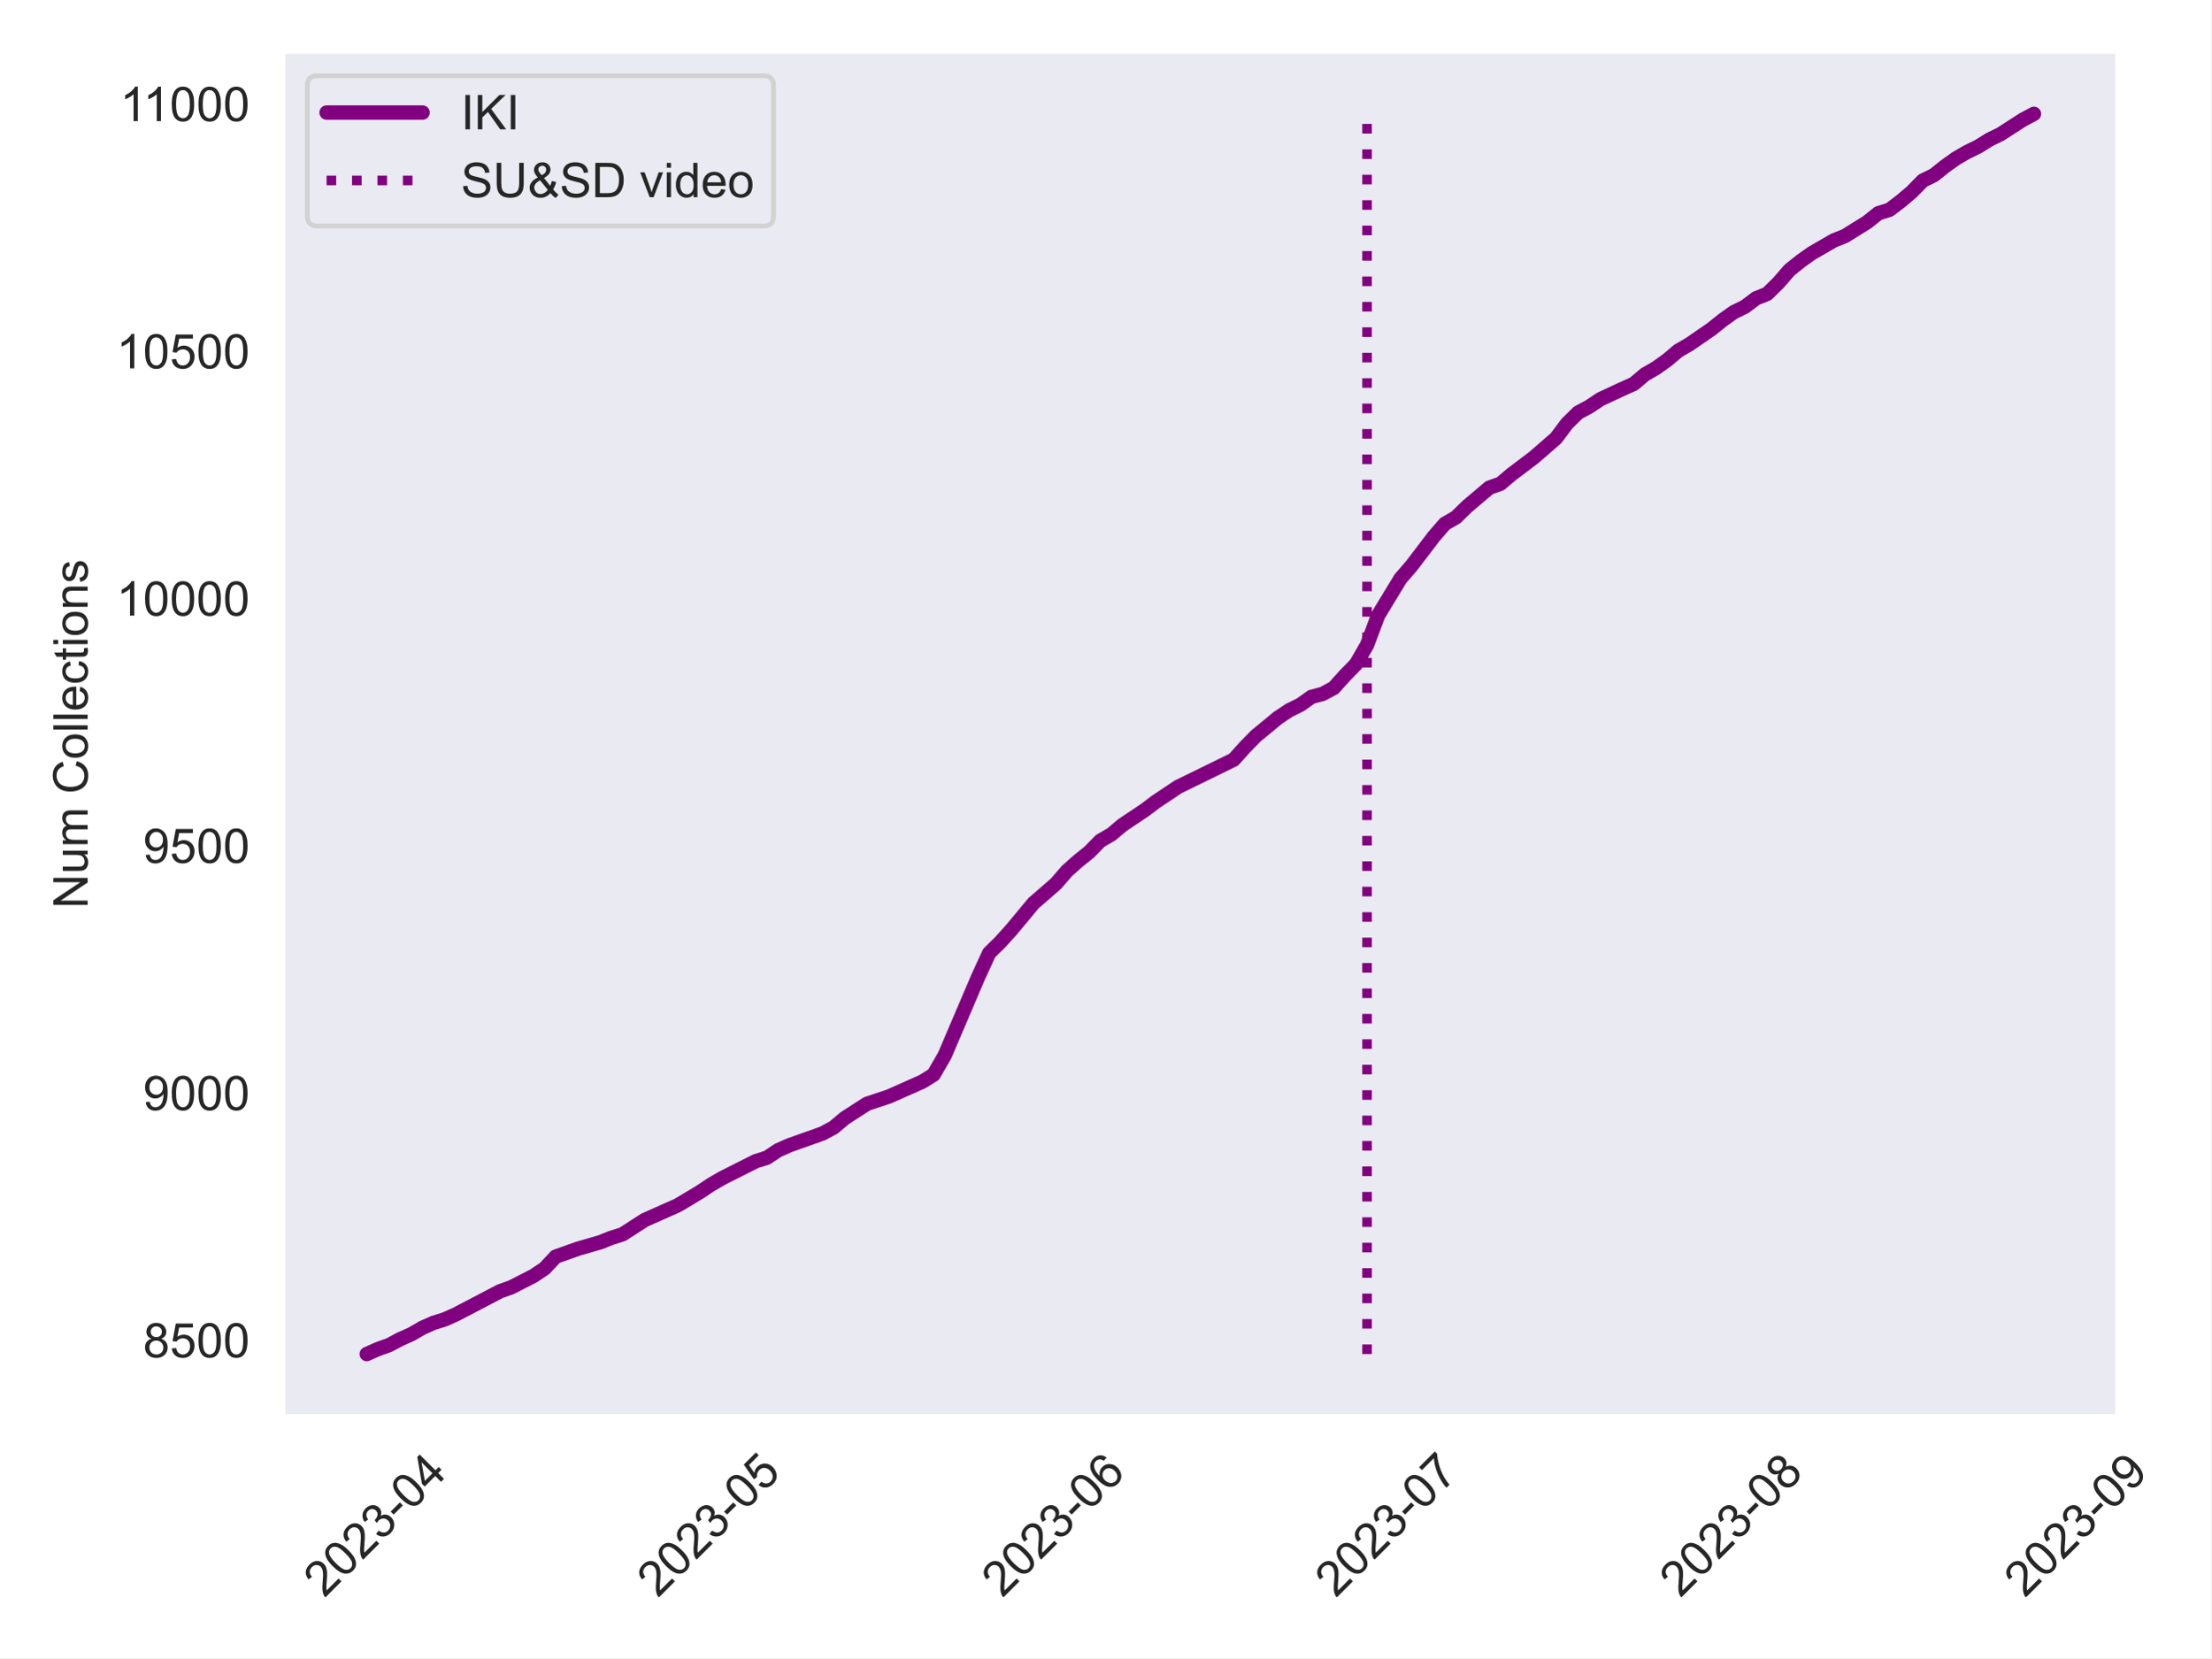
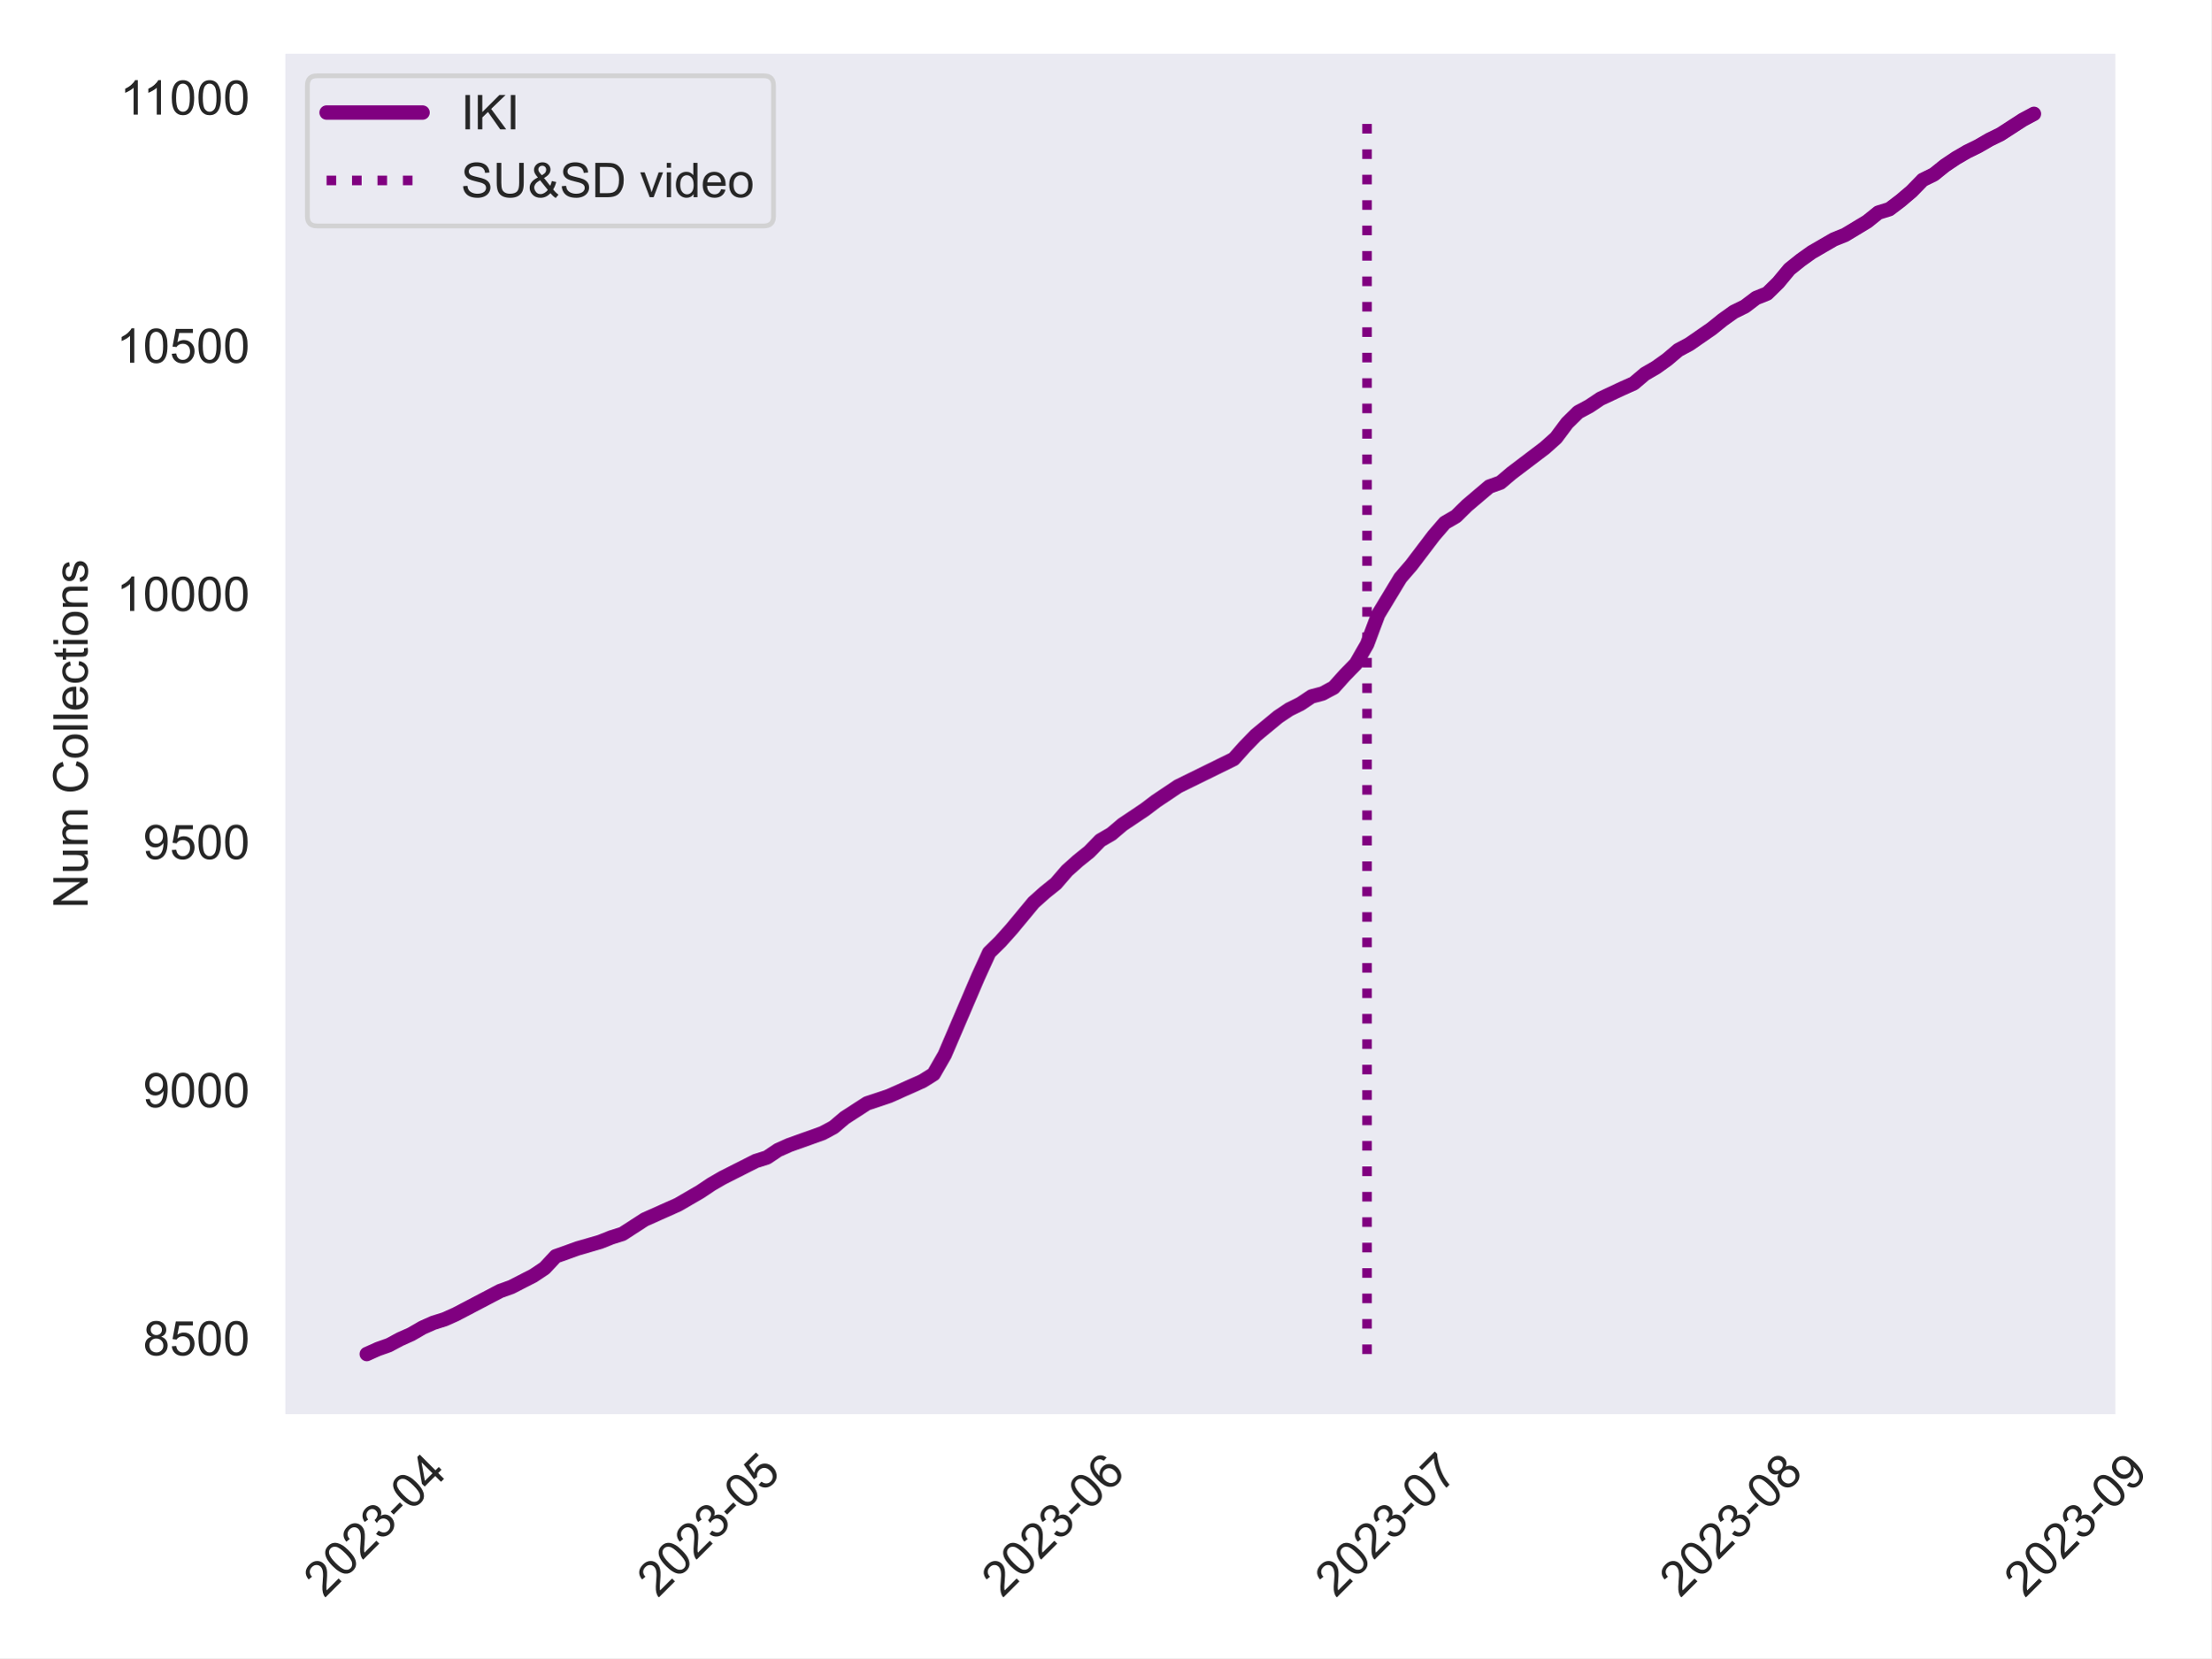
<svg xmlns="http://www.w3.org/2000/svg" xmlns:xlink="http://www.w3.org/1999/xlink" width="460.8pt" height="345.6pt" viewBox="0 0 460.8 345.6" version="1.1">
  <defs>
    <style type="text/css">*{stroke-linejoin: round; stroke-linecap: butt}</style>
  </defs>
  <g id="figure_1">
    <g id="patch_1">
      <path d="M 0 345.6  L 460.8 345.6  L 460.8 0  L 0 0  z " style="fill: #ffffff" />
    </g>
    <g id="axes_1">
      <g id="patch_2">
        <path d="M 59.06 295.153  L 441.252 295.153  L 441.252 10.8  L 59.06 10.8  z " style="fill: #eaeaf2" />
      </g>
      <g id="matplotlib.axis_1">
        <g id="xtick_1">
          <g id="text_1">
            <g style="fill: #262626" transform="translate(67.60289 333.1617) rotate(-45) scale(0.1 -0.1)">
              <defs>
                <path id="ArialMT-32" d="M 3222 541  L 3222 0  L 194 0  Q 188 203 259 391  Q 375 700 629 1000  Q 884 1300 1366 1694  Q 2113 2306 2375 2664  Q 2638 3022 2638 3341  Q 2638 3675 2398 3904  Q 2159 4134 1775 4134  Q 1369 4134 1125 3890  Q 881 3647 878 3216  L 300 3275  Q 359 3922 746 4261  Q 1134 4600 1788 4600  Q 2447 4600 2831 4234  Q 3216 3869 3216 3328  Q 3216 3053 3103 2787  Q 2991 2522 2730 2228  Q 2469 1934 1863 1422  Q 1356 997 1212 845  Q 1069 694 975 541  L 3222 541  z " transform="scale(0.015625)" />
                <path id="ArialMT-30" d="M 266 2259  Q 266 3072 433 3567  Q 600 4063 929 4331  Q 1259 4600 1759 4600  Q 2128 4600 2406 4451  Q 2684 4303 2865 4023  Q 3047 3744 3150 3342  Q 3253 2941 3253 2259  Q 3253 1453 3087 958  Q 2922 463 2592 192  Q 2263 -78 1759 -78  Q 1097 -78 719 397  Q 266 969 266 2259  z M 844 2259  Q 844 1131 1108 757  Q 1372 384 1759 384  Q 2147 384 2411 759  Q 2675 1134 2675 2259  Q 2675 3391 2411 3762  Q 2147 4134 1753 4134  Q 1366 4134 1134 3806  Q 844 3388 844 2259  z " transform="scale(0.015625)" />
                <path id="ArialMT-33" d="M 269 1209  L 831 1284  Q 928 806 1161 595  Q 1394 384 1728 384  Q 2125 384 2398 659  Q 2672 934 2672 1341  Q 2672 1728 2419 1979  Q 2166 2231 1775 2231  Q 1616 2231 1378 2169  L 1441 2663  Q 1497 2656 1531 2656  Q 1891 2656 2178 2843  Q 2466 3031 2466 3422  Q 2466 3731 2256 3934  Q 2047 4138 1716 4138  Q 1388 4138 1169 3931  Q 950 3725 888 3313  L 325 3413  Q 428 3978 793 4289  Q 1159 4600 1703 4600  Q 2078 4600 2393 4439  Q 2709 4278 2876 4000  Q 3044 3722 3044 3409  Q 3044 3113 2884 2869  Q 2725 2625 2413 2481  Q 2819 2388 3044 2092  Q 3269 1797 3269 1353  Q 3269 753 2831 336  Q 2394 -81 1725 -81  Q 1122 -81 723 278  Q 325 638 269 1209  z " transform="scale(0.015625)" />
                <path id="ArialMT-2d" d="M 203 1375  L 203 1941  L 1931 1941  L 1931 1375  L 203 1375  z " transform="scale(0.015625)" />
                <path id="ArialMT-34" d="M 2069 0  L 2069 1097  L 81 1097  L 81 1613  L 2172 4581  L 2631 4581  L 2631 1613  L 3250 1613  L 3250 1097  L 2631 1097  L 2631 0  L 2069 0  z M 2069 1613  L 2069 3678  L 634 1613  L 2069 1613  z " transform="scale(0.015625)" />
              </defs>
              <use xlink:href="#ArialMT-32" />
              <use xlink:href="#ArialMT-30" x="55.615" />
              <use xlink:href="#ArialMT-32" x="111.23" />
              <use xlink:href="#ArialMT-33" x="166.846" />
              <use xlink:href="#ArialMT-2d" x="222.461" />
              <use xlink:href="#ArialMT-30" x="255.762" />
              <use xlink:href="#ArialMT-34" x="311.377" />
            </g>
          </g>
        </g>
        <g id="xtick_2">
          <g id="text_2">
            <g style="fill: #262626" transform="translate(137.0923 333.1617) rotate(-45) scale(0.1 -0.1)">
              <defs>
                <path id="ArialMT-35" d="M 266 1200  L 856 1250  Q 922 819 1161 601  Q 1400 384 1738 384  Q 2144 384 2425 690  Q 2706 997 2706 1503  Q 2706 1984 2436 2262  Q 2166 2541 1728 2541  Q 1456 2541 1237 2417  Q 1019 2294 894 2097  L 366 2166  L 809 4519  L 3088 4519  L 3088 3981  L 1259 3981  L 1013 2750  Q 1425 3038 1878 3038  Q 2478 3038 2890 2622  Q 3303 2206 3303 1553  Q 3303 931 2941 478  Q 2500 -78 1738 -78  Q 1113 -78 717 272  Q 322 622 266 1200  z " transform="scale(0.015625)" />
              </defs>
              <use xlink:href="#ArialMT-32" />
              <use xlink:href="#ArialMT-30" x="55.615" />
              <use xlink:href="#ArialMT-32" x="111.23" />
              <use xlink:href="#ArialMT-33" x="166.846" />
              <use xlink:href="#ArialMT-2d" x="222.461" />
              <use xlink:href="#ArialMT-30" x="255.762" />
              <use xlink:href="#ArialMT-35" x="311.377" />
            </g>
          </g>
        </g>
        <g id="xtick_3">
          <g id="text_3">
            <g style="fill: #262626" transform="translate(208.898 333.1617) rotate(-45) scale(0.1 -0.1)">
              <defs>
                <path id="ArialMT-36" d="M 3184 3459  L 2625 3416  Q 2550 3747 2413 3897  Q 2184 4138 1850 4138  Q 1581 4138 1378 3988  Q 1113 3794 959 3422  Q 806 3050 800 2363  Q 1003 2672 1297 2822  Q 1591 2972 1913 2972  Q 2475 2972 2870 2558  Q 3266 2144 3266 1488  Q 3266 1056 3080 686  Q 2894 316 2569 119  Q 2244 -78 1831 -78  Q 1128 -78 684 439  Q 241 956 241 2144  Q 241 3472 731 4075  Q 1159 4600 1884 4600  Q 2425 4600 2770 4297  Q 3116 3994 3184 3459  z M 888 1484  Q 888 1194 1011 928  Q 1134 663 1356 523  Q 1578 384 1822 384  Q 2178 384 2434 671  Q 2691 959 2691 1453  Q 2691 1928 2437 2201  Q 2184 2475 1800 2475  Q 1419 2475 1153 2201  Q 888 1928 888 1484  z " transform="scale(0.015625)" />
              </defs>
              <use xlink:href="#ArialMT-32" />
              <use xlink:href="#ArialMT-30" x="55.615" />
              <use xlink:href="#ArialMT-32" x="111.23" />
              <use xlink:href="#ArialMT-33" x="166.846" />
              <use xlink:href="#ArialMT-2d" x="222.461" />
              <use xlink:href="#ArialMT-30" x="255.762" />
              <use xlink:href="#ArialMT-36" x="311.377" />
            </g>
          </g>
        </g>
        <g id="xtick_4">
          <g id="text_4">
            <g style="fill: #262626" transform="translate(278.3874 333.1617) rotate(-45) scale(0.1 -0.1)">
              <defs>
                <path id="ArialMT-37" d="M 303 3981  L 303 4522  L 3269 4522  L 3269 4084  Q 2831 3619 2401 2847  Q 1972 2075 1738 1259  Q 1569 684 1522 0  L 944 0  Q 953 541 1156 1306  Q 1359 2072 1739 2783  Q 2119 3494 2547 3981  L 303 3981  z " transform="scale(0.015625)" />
              </defs>
              <use xlink:href="#ArialMT-32" />
              <use xlink:href="#ArialMT-30" x="55.615" />
              <use xlink:href="#ArialMT-32" x="111.23" />
              <use xlink:href="#ArialMT-33" x="166.846" />
              <use xlink:href="#ArialMT-2d" x="222.461" />
              <use xlink:href="#ArialMT-30" x="255.762" />
              <use xlink:href="#ArialMT-37" x="311.377" />
            </g>
          </g>
        </g>
        <g id="xtick_5">
          <g id="text_5">
            <g style="fill: #262626" transform="translate(350.1931 333.1617) rotate(-45) scale(0.1 -0.1)">
              <defs>
                <path id="ArialMT-38" d="M 1131 2484  Q 781 2613 612 2850  Q 444 3088 444 3419  Q 444 3919 803 4259  Q 1163 4600 1759 4600  Q 2359 4600 2725 4251  Q 3091 3903 3091 3403  Q 3091 3084 2923 2848  Q 2756 2613 2416 2484  Q 2838 2347 3058 2040  Q 3278 1734 3278 1309  Q 3278 722 2862 322  Q 2447 -78 1769 -78  Q 1091 -78 675 323  Q 259 725 259 1325  Q 259 1772 486 2073  Q 713 2375 1131 2484  z M 1019 3438  Q 1019 3113 1228 2906  Q 1438 2700 1772 2700  Q 2097 2700 2305 2904  Q 2513 3109 2513 3406  Q 2513 3716 2298 3927  Q 2084 4138 1766 4138  Q 1444 4138 1231 3931  Q 1019 3725 1019 3438  z M 838 1322  Q 838 1081 952 856  Q 1066 631 1291 507  Q 1516 384 1775 384  Q 2178 384 2440 643  Q 2703 903 2703 1303  Q 2703 1709 2433 1975  Q 2163 2241 1756 2241  Q 1359 2241 1098 1978  Q 838 1716 838 1322  z " transform="scale(0.015625)" />
              </defs>
              <use xlink:href="#ArialMT-32" />
              <use xlink:href="#ArialMT-30" x="55.615" />
              <use xlink:href="#ArialMT-32" x="111.23" />
              <use xlink:href="#ArialMT-33" x="166.846" />
              <use xlink:href="#ArialMT-2d" x="222.461" />
              <use xlink:href="#ArialMT-30" x="255.762" />
              <use xlink:href="#ArialMT-38" x="311.377" />
            </g>
          </g>
        </g>
        <g id="xtick_6">
          <g id="text_6">
            <g style="fill: #262626" transform="translate(421.9988 333.1617) rotate(-45) scale(0.1 -0.1)">
              <defs>
                <path id="ArialMT-39" d="M 350 1059  L 891 1109  Q 959 728 1153 556  Q 1347 384 1650 384  Q 1909 384 2104 503  Q 2300 622 2425 820  Q 2550 1019 2634 1356  Q 2719 1694 2719 2044  Q 2719 2081 2716 2156  Q 2547 1888 2255 1720  Q 1963 1553 1622 1553  Q 1053 1553 659 1965  Q 266 2378 266 3053  Q 266 3750 677 4175  Q 1088 4600 1706 4600  Q 2153 4600 2523 4359  Q 2894 4119 3086 3673  Q 3278 3228 3278 2384  Q 3278 1506 3087 986  Q 2897 466 2520 194  Q 2144 -78 1638 -78  Q 1100 -78 759 220  Q 419 519 350 1059  z M 2653 3081  Q 2653 3566 2395 3850  Q 2138 4134 1775 4134  Q 1400 4134 1122 3828  Q 844 3522 844 3034  Q 844 2597 1108 2323  Q 1372 2050 1759 2050  Q 2150 2050 2401 2323  Q 2653 2597 2653 3081  z " transform="scale(0.015625)" />
              </defs>
              <use xlink:href="#ArialMT-32" />
              <use xlink:href="#ArialMT-30" x="55.615" />
              <use xlink:href="#ArialMT-32" x="111.23" />
              <use xlink:href="#ArialMT-33" x="166.846" />
              <use xlink:href="#ArialMT-2d" x="222.461" />
              <use xlink:href="#ArialMT-30" x="255.762" />
              <use xlink:href="#ArialMT-39" x="311.377" />
            </g>
          </g>
        </g>
      </g>
      <g id="matplotlib.axis_2">
        <g id="ytick_1">
          <g id="text_7">
-             <g style="fill: #262626" transform="translate(29.81625 282.9207) scale(0.1 -0.1)">
+             <g style="fill: #262626" transform="translate(29.81625 282.4965) scale(0.1 -0.1)">
              <use xlink:href="#ArialMT-38" />
              <use xlink:href="#ArialMT-35" x="55.615" />
              <use xlink:href="#ArialMT-30" x="111.23" />
              <use xlink:href="#ArialMT-30" x="166.846" />
            </g>
          </g>
        </g>
        <g id="ytick_2">
          <g id="text_8">
-             <g style="fill: #262626" transform="translate(29.81625 231.3851) scale(0.1 -0.1)">
+             <g style="fill: #262626" transform="translate(29.81625 230.7753) scale(0.1 -0.1)">
              <use xlink:href="#ArialMT-39" />
              <use xlink:href="#ArialMT-30" x="55.615" />
              <use xlink:href="#ArialMT-30" x="111.23" />
              <use xlink:href="#ArialMT-30" x="166.846" />
            </g>
          </g>
        </g>
        <g id="ytick_3">
          <g id="text_9">
-             <g style="fill: #262626" transform="translate(29.81625 179.8494) scale(0.1 -0.1)">
+             <g style="fill: #262626" transform="translate(29.81625 179.0541) scale(0.1 -0.1)">
              <use xlink:href="#ArialMT-39" />
              <use xlink:href="#ArialMT-35" x="55.615" />
              <use xlink:href="#ArialMT-30" x="111.23" />
              <use xlink:href="#ArialMT-30" x="166.846" />
            </g>
          </g>
        </g>
        <g id="ytick_4">
          <g id="text_10">
-             <g style="fill: #262626" transform="translate(24.25531 128.3138) scale(0.1 -0.1)">
+             <g style="fill: #262626" transform="translate(24.25531 127.3329) scale(0.1 -0.1)">
              <defs>
                <path id="ArialMT-31" d="M 2384 0  L 1822 0  L 1822 3584  Q 1619 3391 1289 3197  Q 959 3003 697 2906  L 697 3450  Q 1169 3672 1522 3987  Q 1875 4303 2022 4600  L 2384 4600  L 2384 0  z " transform="scale(0.015625)" />
              </defs>
              <use xlink:href="#ArialMT-31" />
              <use xlink:href="#ArialMT-30" x="55.615" />
              <use xlink:href="#ArialMT-30" x="111.23" />
              <use xlink:href="#ArialMT-30" x="166.846" />
              <use xlink:href="#ArialMT-30" x="222.461" />
            </g>
          </g>
        </g>
        <g id="ytick_5">
          <g id="text_11">
-             <g style="fill: #262626" transform="translate(24.25531 76.77822) scale(0.1 -0.1)">
+             <g style="fill: #262626" transform="translate(24.25531 75.61165) scale(0.1 -0.1)">
              <use xlink:href="#ArialMT-31" />
              <use xlink:href="#ArialMT-30" x="55.615" />
              <use xlink:href="#ArialMT-35" x="111.23" />
              <use xlink:href="#ArialMT-30" x="166.846" />
              <use xlink:href="#ArialMT-30" x="222.461" />
            </g>
          </g>
        </g>
        <g id="ytick_6">
          <g id="text_12">
-             <g style="fill: #262626" transform="translate(24.99281 25.24261) scale(0.1 -0.1)">
+             <g style="fill: #262626" transform="translate(24.99281 23.89044) scale(0.1 -0.1)">
              <use xlink:href="#ArialMT-31" />
              <use xlink:href="#ArialMT-31" x="48.24" />
              <use xlink:href="#ArialMT-30" x="103.855" />
              <use xlink:href="#ArialMT-30" x="159.471" />
              <use xlink:href="#ArialMT-30" x="215.086" />
            </g>
          </g>
        </g>
        <g id="text_13">
          <g style="fill: #262626" transform="translate(18.26781 189.3764) rotate(-90) scale(0.1 -0.1)">
            <defs>
              <path id="ArialMT-4e" d="M 488 0  L 488 4581  L 1109 4581  L 3516 984  L 3516 4581  L 4097 4581  L 4097 0  L 3475 0  L 1069 3600  L 1069 0  L 488 0  z " transform="scale(0.015625)" />
              <path id="ArialMT-75" d="M 2597 0  L 2597 488  Q 2209 -75 1544 -75  Q 1250 -75 995 37  Q 741 150 617 320  Q 494 491 444 738  Q 409 903 409 1263  L 409 3319  L 972 3319  L 972 1478  Q 972 1038 1006 884  Q 1059 663 1231 536  Q 1403 409 1656 409  Q 1909 409 2131 539  Q 2353 669 2445 892  Q 2538 1116 2538 1541  L 2538 3319  L 3100 3319  L 3100 0  L 2597 0  z " transform="scale(0.015625)" />
              <path id="ArialMT-6d" d="M 422 0  L 422 3319  L 925 3319  L 925 2853  Q 1081 3097 1340 3245  Q 1600 3394 1931 3394  Q 2300 3394 2536 3241  Q 2772 3088 2869 2813  Q 3263 3394 3894 3394  Q 4388 3394 4653 3120  Q 4919 2847 4919 2278  L 4919 0  L 4359 0  L 4359 2091  Q 4359 2428 4304 2576  Q 4250 2725 4106 2815  Q 3963 2906 3769 2906  Q 3419 2906 3187 2673  Q 2956 2441 2956 1928  L 2956 0  L 2394 0  L 2394 2156  Q 2394 2531 2256 2718  Q 2119 2906 1806 2906  Q 1569 2906 1367 2781  Q 1166 2656 1075 2415  Q 984 2175 984 1722  L 984 0  L 422 0  z " transform="scale(0.015625)" />
              <path id="ArialMT-20" transform="scale(0.015625)" />
              <path id="ArialMT-43" d="M 3763 1606  L 4369 1453  Q 4178 706 3683 314  Q 3188 -78 2472 -78  Q 1731 -78 1267 223  Q 803 525 561 1097  Q 319 1669 319 2325  Q 319 3041 592 3573  Q 866 4106 1370 4382  Q 1875 4659 2481 4659  Q 3169 4659 3637 4309  Q 4106 3959 4291 3325  L 3694 3184  Q 3534 3684 3231 3912  Q 2928 4141 2469 4141  Q 1941 4141 1586 3887  Q 1231 3634 1087 3207  Q 944 2781 944 2328  Q 944 1744 1114 1308  Q 1284 872 1643 656  Q 2003 441 2422 441  Q 2931 441 3284 734  Q 3638 1028 3763 1606  z " transform="scale(0.015625)" />
              <path id="ArialMT-6f" d="M 213 1659  Q 213 2581 725 3025  Q 1153 3394 1769 3394  Q 2453 3394 2887 2945  Q 3322 2497 3322 1706  Q 3322 1066 3130 698  Q 2938 331 2570 128  Q 2203 -75 1769 -75  Q 1072 -75 642 372  Q 213 819 213 1659  z M 791 1659  Q 791 1022 1069 705  Q 1347 388 1769 388  Q 2188 388 2466 706  Q 2744 1025 2744 1678  Q 2744 2294 2464 2611  Q 2184 2928 1769 2928  Q 1347 2928 1069 2612  Q 791 2297 791 1659  z " transform="scale(0.015625)" />
              <path id="ArialMT-6c" d="M 409 0  L 409 4581  L 972 4581  L 972 0  L 409 0  z " transform="scale(0.015625)" />
              <path id="ArialMT-65" d="M 2694 1069  L 3275 997  Q 3138 488 2766 206  Q 2394 -75 1816 -75  Q 1088 -75 661 373  Q 234 822 234 1631  Q 234 2469 665 2931  Q 1097 3394 1784 3394  Q 2450 3394 2872 2941  Q 3294 2488 3294 1666  Q 3294 1616 3291 1516  L 816 1516  Q 847 969 1125 678  Q 1403 388 1819 388  Q 2128 388 2347 550  Q 2566 713 2694 1069  z M 847 1978  L 2700 1978  Q 2663 2397 2488 2606  Q 2219 2931 1791 2931  Q 1403 2931 1139 2672  Q 875 2413 847 1978  z " transform="scale(0.015625)" />
              <path id="ArialMT-63" d="M 2588 1216  L 3141 1144  Q 3050 572 2676 248  Q 2303 -75 1759 -75  Q 1078 -75 664 370  Q 250 816 250 1647  Q 250 2184 428 2587  Q 606 2991 970 3192  Q 1334 3394 1763 3394  Q 2303 3394 2647 3120  Q 2991 2847 3088 2344  L 2541 2259  Q 2463 2594 2264 2762  Q 2066 2931 1784 2931  Q 1359 2931 1093 2626  Q 828 2322 828 1663  Q 828 994 1084 691  Q 1341 388 1753 388  Q 2084 388 2306 591  Q 2528 794 2588 1216  z " transform="scale(0.015625)" />
              <path id="ArialMT-74" d="M 1650 503  L 1731 6  Q 1494 -44 1306 -44  Q 1000 -44 831 53  Q 663 150 594 308  Q 525 466 525 972  L 525 2881  L 113 2881  L 113 3319  L 525 3319  L 525 4141  L 1084 4478  L 1084 3319  L 1650 3319  L 1650 2881  L 1084 2881  L 1084 941  Q 1084 700 1114 631  Q 1144 563 1211 522  Q 1278 481 1403 481  Q 1497 481 1650 503  z " transform="scale(0.015625)" />
              <path id="ArialMT-69" d="M 425 3934  L 425 4581  L 988 4581  L 988 3934  L 425 3934  z M 425 0  L 425 3319  L 988 3319  L 988 0  L 425 0  z " transform="scale(0.015625)" />
              <path id="ArialMT-6e" d="M 422 0  L 422 3319  L 928 3319  L 928 2847  Q 1294 3394 1984 3394  Q 2284 3394 2536 3286  Q 2788 3178 2913 3003  Q 3038 2828 3088 2588  Q 3119 2431 3119 2041  L 3119 0  L 2556 0  L 2556 2019  Q 2556 2363 2490 2533  Q 2425 2703 2258 2804  Q 2091 2906 1866 2906  Q 1506 2906 1245 2678  Q 984 2450 984 1813  L 984 0  L 422 0  z " transform="scale(0.015625)" />
              <path id="ArialMT-73" d="M 197 991  L 753 1078  Q 800 744 1014 566  Q 1228 388 1613 388  Q 2000 388 2187 545  Q 2375 703 2375 916  Q 2375 1106 2209 1216  Q 2094 1291 1634 1406  Q 1016 1563 777 1677  Q 538 1791 414 1992  Q 291 2194 291 2438  Q 291 2659 392 2848  Q 494 3038 669 3163  Q 800 3259 1026 3326  Q 1253 3394 1513 3394  Q 1903 3394 2198 3281  Q 2494 3169 2634 2976  Q 2775 2784 2828 2463  L 2278 2388  Q 2241 2644 2061 2787  Q 1881 2931 1553 2931  Q 1166 2931 1000 2803  Q 834 2675 834 2503  Q 834 2394 903 2306  Q 972 2216 1119 2156  Q 1203 2125 1616 2013  Q 2213 1853 2448 1751  Q 2684 1650 2818 1456  Q 2953 1263 2953 975  Q 2953 694 2789 445  Q 2625 197 2315 61  Q 2006 -75 1616 -75  Q 969 -75 630 194  Q 291 463 197 991  z " transform="scale(0.015625)" />
            </defs>
            <use xlink:href="#ArialMT-4e" />
            <use xlink:href="#ArialMT-75" x="72.217" />
            <use xlink:href="#ArialMT-6d" x="127.832" />
            <use xlink:href="#ArialMT-20" x="211.133" />
            <use xlink:href="#ArialMT-43" x="238.916" />
            <use xlink:href="#ArialMT-6f" x="311.133" />
            <use xlink:href="#ArialMT-6c" x="366.748" />
            <use xlink:href="#ArialMT-6c" x="388.965" />
            <use xlink:href="#ArialMT-65" x="411.182" />
            <use xlink:href="#ArialMT-63" x="466.797" />
            <use xlink:href="#ArialMT-74" x="516.797" />
            <use xlink:href="#ArialMT-69" x="544.58" />
            <use xlink:href="#ArialMT-6f" x="566.797" />
            <use xlink:href="#ArialMT-6e" x="622.412" />
            <use xlink:href="#ArialMT-73" x="678.027" />
          </g>
        </g>
      </g>
      <g id="PolyCollection_1" />
      <g id="line2d_1">
-         <path d="M 76.432 282.228  L 78.749 281.197  L 81.065 280.372  L 83.381 279.136  L 85.698 278.105  L 88.014 276.765  L 90.33 275.734  L 92.647 275.013  L 94.963 273.982  L 104.228 269.138  L 106.544 268.313  L 111.177 265.942  L 113.493 264.396  L 115.81 261.923  L 120.442 260.274  L 125.075 258.934  L 127.391 258.006  L 129.708 257.285  L 134.34 254.295  L 141.289 251.203  L 145.922 248.42  L 148.238 246.874  L 150.554 245.534  L 157.503 242.03  L 159.82 241.308  L 162.136 239.762  L 164.452 238.732  L 171.401 236.258  L 173.718 235.021  L 176.034 233.063  L 180.666 230.074  L 185.299 228.528  L 192.248 225.436  L 194.564 223.993  L 196.881 219.973  L 203.83 203.687  L 206.146 198.637  L 208.462 196.369  L 210.779 193.793  L 215.411 188.227  L 220.044 184.207  L 222.36 181.527  L 224.676 179.466  L 226.993 177.61  L 229.309 175.24  L 231.625 173.9  L 233.942 171.942  L 238.574 168.849  L 240.891 167.097  L 245.523 164.005  L 257.105 158.336  L 259.421 155.759  L 261.737 153.389  L 266.37 149.575  L 268.686 148.029  L 271.003 146.895  L 273.319 145.246  L 275.635 144.628  L 277.952 143.391  L 280.268 140.814  L 282.584 138.443  L 284.901 134.424  L 287.217 128.239  L 291.849 120.612  L 294.166 117.932  L 298.798 111.851  L 301.115 109.171  L 303.431 107.831  L 305.747 105.564  L 310.38 101.647  L 312.696 100.822  L 315.013 98.864  L 319.645 95.36  L 324.278 91.34  L 326.594 88.248  L 328.911 85.98  L 331.227 84.743  L 333.543 83.197  L 338.176 81.033  L 340.492 80.002  L 342.808 78.044  L 345.125 76.704  L 347.441 75.055  L 349.757 73.096  L 352.074 71.756  L 356.706 68.561  L 359.023 66.706  L 361.339 65.057  L 363.655 63.923  L 365.972 62.171  L 368.288 61.243  L 370.604 58.975  L 372.92 56.296  L 375.237 54.44  L 377.553 52.791  L 382.186 50.111  L 384.502 49.184  L 389.135 46.298  L 391.451 44.442  L 393.767 43.721  L 396.084 41.969  L 398.4 40.01  L 400.716 37.64  L 403.033 36.506  L 405.349 34.651  L 407.665 33.002  L 409.981 31.662  L 412.298 30.528  L 414.614 29.085  L 416.93 27.951  L 421.563 24.962  L 423.879 23.725  L 423.879 23.725  " clip-path="url(#p4a91e33281)" style="fill: none; stroke: #800080; stroke-width: 3; stroke-linecap: round" />
+         <path d="M 76.432 282.228  L 78.749 281.193  L 81.065 280.366  L 83.381 279.124  L 85.698 278.09  L 88.014 276.745  L 90.33 275.711  L 92.647 274.987  L 94.963 273.952  L 104.228 269.091  L 106.544 268.263  L 111.177 265.884  L 113.493 264.332  L 115.81 261.85  L 120.442 260.195  L 125.075 258.85  L 127.391 257.919  L 129.708 257.195  L 134.34 254.195  L 141.289 251.092  L 145.922 248.402  L 148.238 246.85  L 150.554 245.506  L 157.503 241.989  L 159.82 241.265  L 162.136 239.713  L 164.452 238.678  L 171.401 236.196  L 173.718 234.955  L 176.034 232.989  L 180.666 229.989  L 185.299 228.438  L 192.248 225.334  L 194.564 223.886  L 196.881 219.852  L 203.83 203.612  L 206.146 198.543  L 208.462 196.267  L 210.779 193.681  L 215.411 188.095  L 217.727 186.026  L 220.044 184.164  L 222.36 181.475  L 224.676 179.406  L 226.993 177.544  L 229.309 175.165  L 231.625 173.82  L 233.942 171.855  L 238.574 168.751  L 240.891 166.993  L 245.523 163.89  L 257.105 158.2  L 259.421 155.614  L 261.737 153.235  L 266.37 149.408  L 268.686 147.856  L 271.003 146.718  L 273.319 145.167  L 275.635 144.546  L 277.952 143.305  L 280.268 140.719  L 282.584 138.339  L 284.901 134.305  L 287.217 128.099  L 291.849 120.444  L 294.166 117.754  L 298.798 111.651  L 301.115 108.962  L 303.431 107.617  L 305.747 105.341  L 310.38 101.41  L 312.696 100.583  L 315.013 98.617  L 321.962 93.342  L 324.278 91.273  L 326.594 88.17  L 328.911 85.894  L 331.227 84.653  L 333.543 83.101  L 338.176 80.929  L 340.492 79.894  L 342.808 77.929  L 345.125 76.584  L 347.441 74.929  L 349.757 72.964  L 352.074 71.722  L 356.706 68.516  L 359.023 66.654  L 361.339 64.999  L 363.655 63.861  L 365.972 62.102  L 368.288 61.171  L 370.604 58.896  L 372.92 56.103  L 375.237 54.241  L 377.553 52.586  L 382.186 49.896  L 384.502 48.965  L 389.135 46.172  L 391.451 44.31  L 393.767 43.586  L 396.084 41.828  L 398.4 39.862  L 400.716 37.483  L 403.033 36.345  L 405.349 34.483  L 407.665 32.932  L 409.981 31.587  L 412.298 30.449  L 414.614 29.104  L 416.93 27.966  L 421.563 24.966  L 423.879 23.725  L 423.879 23.725  " clip-path="url(#p3ad4adb574)" style="fill: none; stroke: #800080; stroke-width: 3; stroke-linecap: round" />
      </g>
      <g id="LineCollection_1">
-         <path d="M 284.901 282.228  L 284.901 23.725  " clip-path="url(#p4a91e33281)" style="fill: none; stroke-dasharray: 2,3.3; stroke-dashoffset: 0; stroke: #800080; stroke-width: 2" />
+         <path d="M 284.901 282.228  L 284.901 23.725  " clip-path="url(#p3ad4adb574)" style="fill: none; stroke-dasharray: 2,3.3; stroke-dashoffset: 0; stroke: #800080; stroke-width: 2" />
      </g>
      <g id="patch_3">
        <path d="M 59.06 295.153  L 59.06 10.8  " style="fill: none; stroke: #ffffff; stroke-width: 0.8; stroke-linejoin: miter; stroke-linecap: square" />
      </g>
      <g id="patch_4">
        <path d="M 441.252 295.153  L 441.252 10.8  " style="fill: none; stroke: #ffffff; stroke-width: 0.8; stroke-linejoin: miter; stroke-linecap: square" />
      </g>
      <g id="patch_5">
        <path d="M 59.06 295.153  L 441.252 295.153  " style="fill: none; stroke: #ffffff; stroke-width: 0.8; stroke-linejoin: miter; stroke-linecap: square" />
      </g>
      <g id="patch_6">
        <path d="M 59.06 10.8  L 441.252 10.8  " style="fill: none; stroke: #ffffff; stroke-width: 0.8; stroke-linejoin: miter; stroke-linecap: square" />
      </g>
      <g id="legend_1">
        <g id="patch_7">
          <path d="M 66.06 47.091  L 159.197 47.091  Q 161.197 47.091 161.197 45.091  L 161.197 17.8  Q 161.197 15.8 159.197 15.8  L 66.06 15.8  Q 64.06 15.8 64.06 17.8  L 64.06 45.091  Q 64.06 47.091 66.06 47.091  z " style="fill: #eaeaf2; opacity: 0.8; stroke: #cccccc; stroke-linejoin: miter" />
        </g>
        <g id="line2d_2">
          <path d="M 68.06 23.458  L 78.06 23.458  L 88.06 23.458  " style="fill: none; stroke: #800080; stroke-width: 3; stroke-linecap: round" />
        </g>
        <g id="text_14">
          <g style="fill: #262626" transform="translate(96.06 26.95781) scale(0.1 -0.1)">
            <defs>
              <path id="ArialMT-49" d="M 597 0  L 597 4581  L 1203 4581  L 1203 0  L 597 0  z " transform="scale(0.015625)" />
              <path id="ArialMT-4b" d="M 469 0  L 469 4581  L 1075 4581  L 1075 2309  L 3350 4581  L 4172 4581  L 2250 2725  L 4256 0  L 3456 0  L 1825 2319  L 1075 1588  L 1075 0  L 469 0  z " transform="scale(0.015625)" />
            </defs>
            <use xlink:href="#ArialMT-49" />
            <use xlink:href="#ArialMT-4b" x="27.783" />
            <use xlink:href="#ArialMT-49" x="94.482" />
          </g>
        </g>
        <g id="line2d_3">
          <path d="M 68.06 37.603  L 88.06 37.603  " style="fill: none; stroke-dasharray: 2,3.3; stroke-dashoffset: 0; stroke: #800080; stroke-width: 2" />
        </g>
        <g id="text_15">
          <g style="fill: #262626" transform="translate(96.06 41.10312) scale(0.1 -0.1)">
            <defs>
              <path id="ArialMT-53" d="M 288 1472  L 859 1522  Q 900 1178 1048 958  Q 1197 738 1509 602  Q 1822 466 2213 466  Q 2559 466 2825 569  Q 3091 672 3220 851  Q 3350 1031 3350 1244  Q 3350 1459 3225 1620  Q 3100 1781 2813 1891  Q 2628 1963 1997 2114  Q 1366 2266 1113 2400  Q 784 2572 623 2826  Q 463 3081 463 3397  Q 463 3744 659 4045  Q 856 4347 1234 4503  Q 1613 4659 2075 4659  Q 2584 4659 2973 4495  Q 3363 4331 3572 4012  Q 3781 3694 3797 3291  L 3216 3247  Q 3169 3681 2898 3903  Q 2628 4125 2100 4125  Q 1550 4125 1298 3923  Q 1047 3722 1047 3438  Q 1047 3191 1225 3031  Q 1400 2872 2139 2705  Q 2878 2538 3153 2413  Q 3553 2228 3743 1945  Q 3934 1663 3934 1294  Q 3934 928 3725 604  Q 3516 281 3123 101  Q 2731 -78 2241 -78  Q 1619 -78 1198 103  Q 778 284 539 648  Q 300 1013 288 1472  z " transform="scale(0.015625)" />
              <path id="ArialMT-55" d="M 3500 4581  L 4106 4581  L 4106 1934  Q 4106 1244 3950 837  Q 3794 431 3386 176  Q 2978 -78 2316 -78  Q 1672 -78 1262 144  Q 853 366 678 786  Q 503 1206 503 1934  L 503 4581  L 1109 4581  L 1109 1938  Q 1109 1341 1220 1058  Q 1331 775 1601 622  Q 1872 469 2263 469  Q 2931 469 3215 772  Q 3500 1075 3500 1938  L 3500 4581  z " transform="scale(0.015625)" />
              <path id="ArialMT-26" d="M 3041 541  Q 2763 231 2434 76  Q 2106 -78 1725 -78  Q 1022 -78 609 397  Q 275 784 275 1263  Q 275 1688 548 2030  Q 822 2372 1366 2631  Q 1056 2988 953 3209  Q 850 3431 850 3638  Q 850 4050 1173 4354  Q 1497 4659 1988 4659  Q 2456 4659 2754 4371  Q 3053 4084 3053 3681  Q 3053 3028 2188 2566  L 3009 1519  Q 3150 1794 3228 2156  L 3813 2031  Q 3663 1431 3406 1044  Q 3722 625 4122 341  L 3744 -106  Q 3403 113 3041 541  z M 1897 2928  Q 2263 3144 2370 3306  Q 2478 3469 2478 3666  Q 2478 3900 2329 4048  Q 2181 4197 1959 4197  Q 1731 4197 1579 4050  Q 1428 3903 1428 3691  Q 1428 3584 1483 3467  Q 1538 3350 1647 3219  L 1897 2928  z M 2688 984  L 1656 2263  Q 1200 1991 1040 1758  Q 881 1525 881 1297  Q 881 1019 1103 719  Q 1325 419 1731 419  Q 1984 419 2254 576  Q 2525 734 2688 984  z " transform="scale(0.015625)" />
              <path id="ArialMT-44" d="M 494 0  L 494 4581  L 2072 4581  Q 2606 4581 2888 4516  Q 3281 4425 3559 4188  Q 3922 3881 4101 3404  Q 4281 2928 4281 2316  Q 4281 1794 4159 1391  Q 4038 988 3847 723  Q 3656 459 3429 307  Q 3203 156 2883 78  Q 2563 0 2147 0  L 494 0  z M 1100 541  L 2078 541  Q 2531 541 2789 625  Q 3047 709 3200 863  Q 3416 1078 3536 1442  Q 3656 1806 3656 2325  Q 3656 3044 3420 3430  Q 3184 3816 2847 3947  Q 2603 4041 2063 4041  L 1100 4041  L 1100 541  z " transform="scale(0.015625)" />
              <path id="ArialMT-76" d="M 1344 0  L 81 3319  L 675 3319  L 1388 1331  Q 1503 1009 1600 663  Q 1675 925 1809 1294  L 2547 3319  L 3125 3319  L 1869 0  L 1344 0  z " transform="scale(0.015625)" />
              <path id="ArialMT-64" d="M 2575 0  L 2575 419  Q 2259 -75 1647 -75  Q 1250 -75 917 144  Q 584 363 401 755  Q 219 1147 219 1656  Q 219 2153 384 2558  Q 550 2963 881 3178  Q 1213 3394 1622 3394  Q 1922 3394 2156 3267  Q 2391 3141 2538 2938  L 2538 4581  L 3097 4581  L 3097 0  L 2575 0  z M 797 1656  Q 797 1019 1065 703  Q 1334 388 1700 388  Q 2069 388 2326 689  Q 2584 991 2584 1609  Q 2584 2291 2321 2609  Q 2059 2928 1675 2928  Q 1300 2928 1048 2622  Q 797 2316 797 1656  z " transform="scale(0.015625)" />
            </defs>
            <use xlink:href="#ArialMT-53" />
            <use xlink:href="#ArialMT-55" x="66.699" />
            <use xlink:href="#ArialMT-26" x="138.916" />
            <use xlink:href="#ArialMT-53" x="205.615" />
            <use xlink:href="#ArialMT-44" x="272.314" />
            <use xlink:href="#ArialMT-20" x="344.531" />
            <use xlink:href="#ArialMT-76" x="372.314" />
            <use xlink:href="#ArialMT-69" x="422.314" />
            <use xlink:href="#ArialMT-64" x="444.531" />
            <use xlink:href="#ArialMT-65" x="500.146" />
            <use xlink:href="#ArialMT-6f" x="555.762" />
          </g>
        </g>
      </g>
    </g>
  </g>
  <defs>
-     <clipPath id="p4a91e33281">
+     <clipPath id="p3ad4adb574">
      <rect x="59.06" y="10.8" width="382.192" height="284.353" />
    </clipPath>
  </defs>
</svg>
